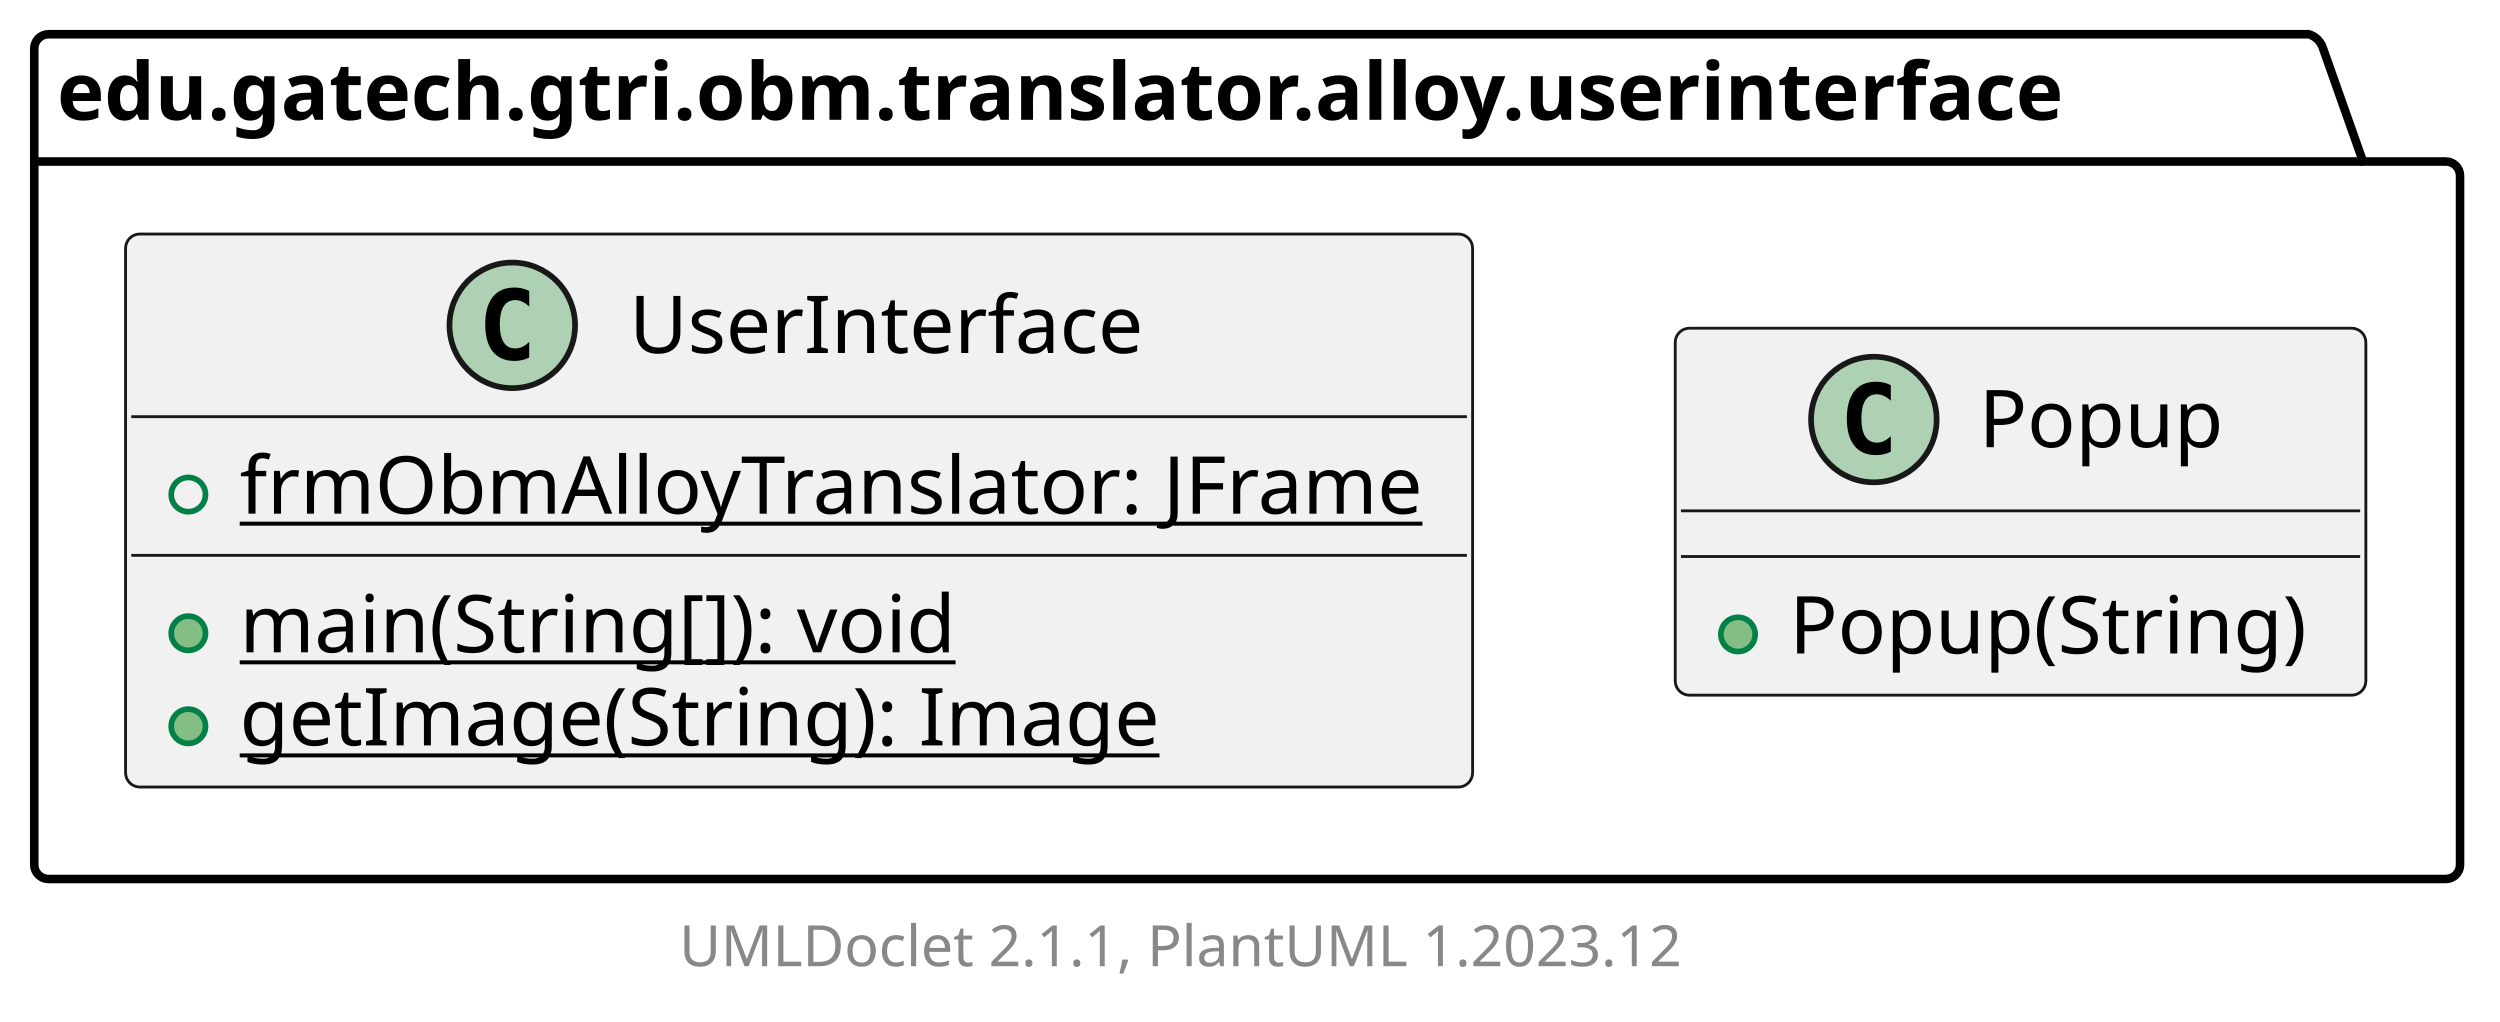
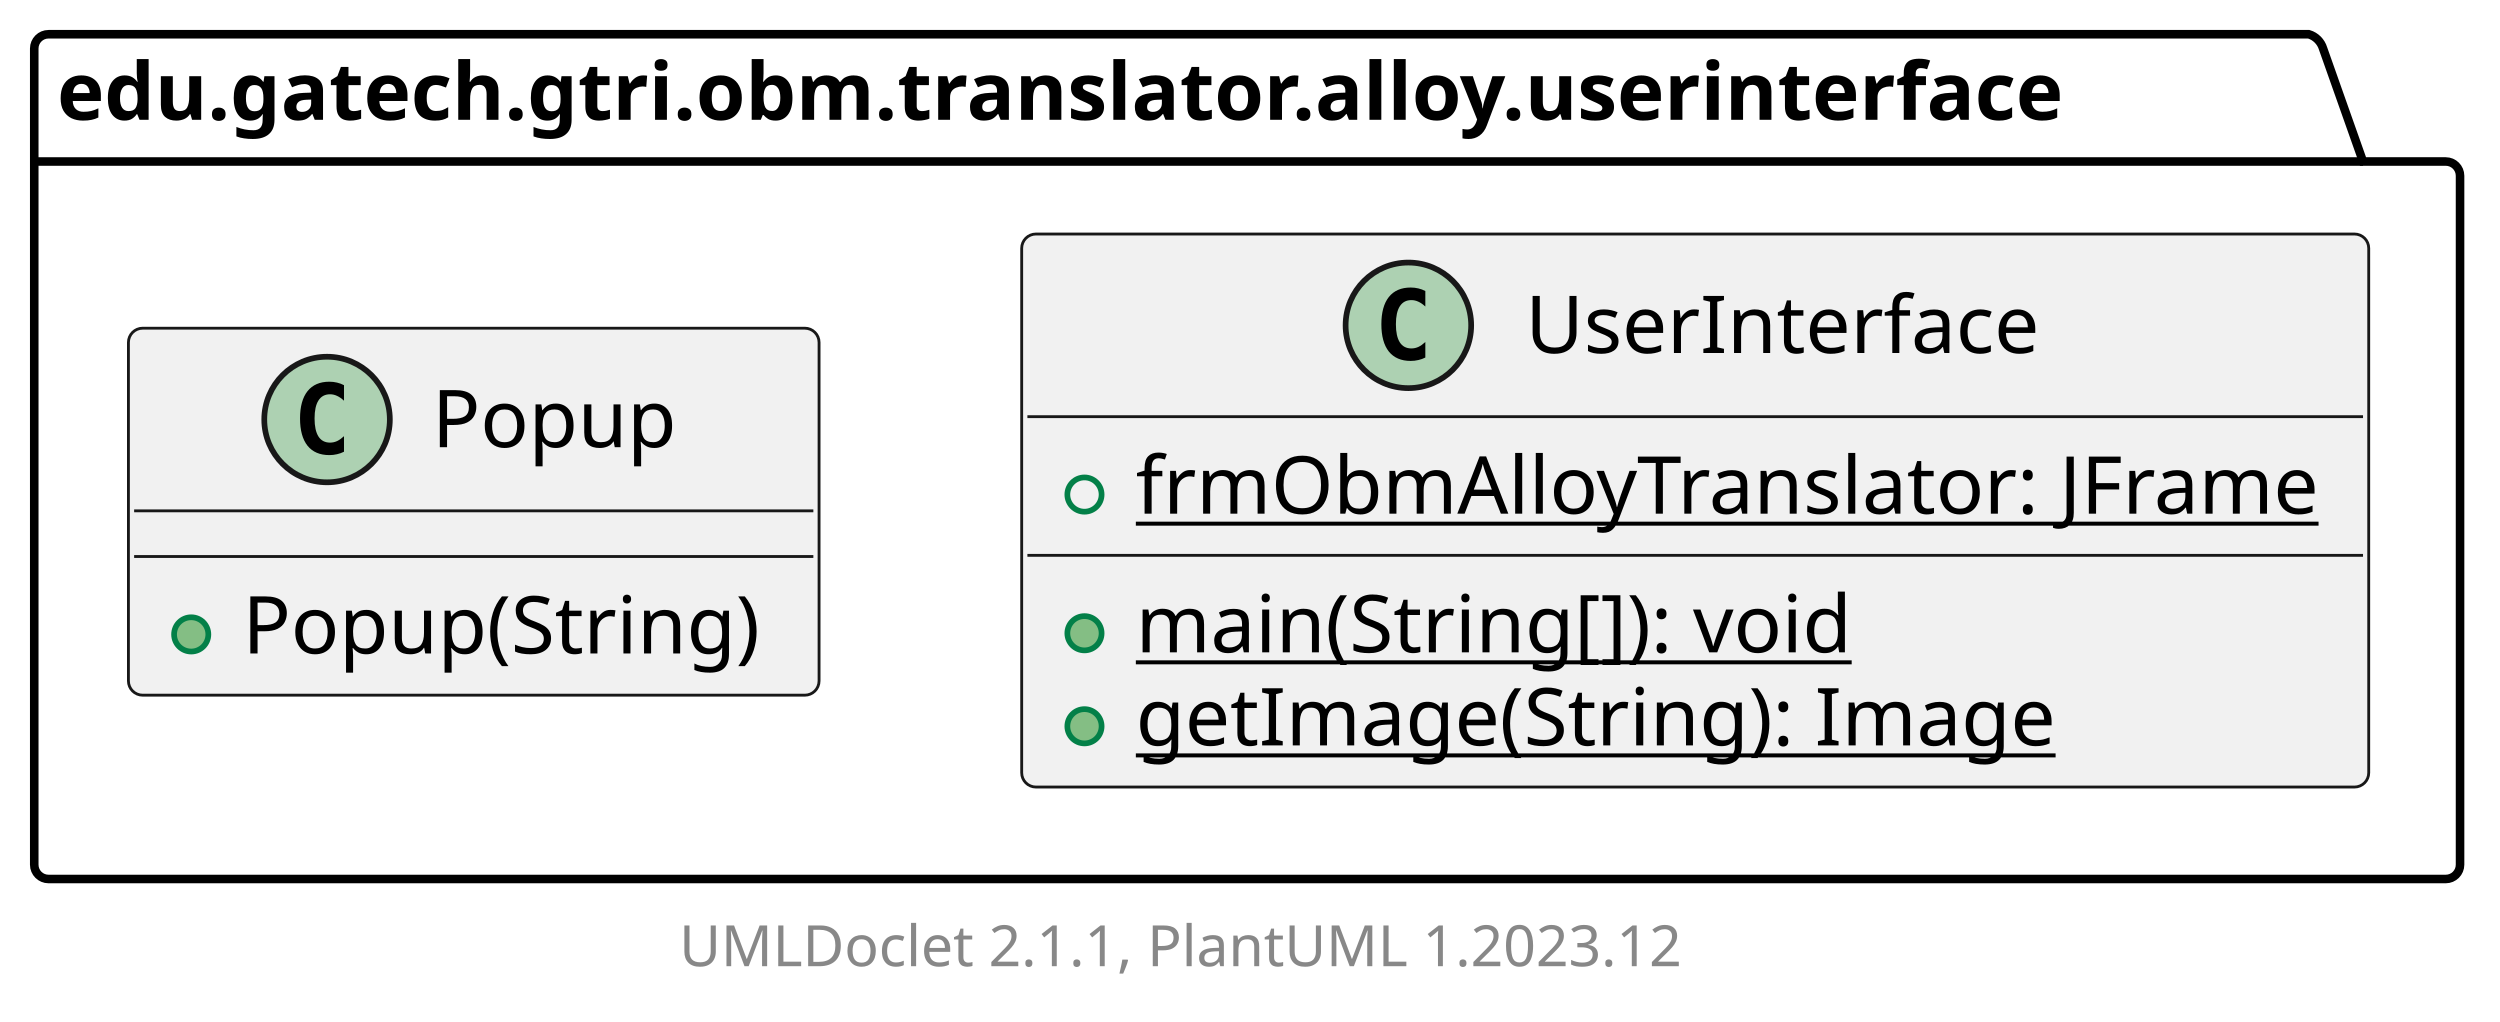
<svg xmlns="http://www.w3.org/2000/svg" xmlns:xlink="http://www.w3.org/1999/xlink" contentStyleType="text/css" height="179px" preserveAspectRatio="none" style="width:438px;height:179px;background:#FFFFFF;" version="1.1" viewBox="0 0 438 179" width="438px" zoomAndPan="magnify">
  <defs />
  <g>
    <g id="cluster_edu.gatech.gtri.obm.translator.alloy.userinterface">
      <path d="M8.5,6 L404.5,6 A3.75,3.75 0 0 1 407,8.5 L414,28.297 L428.5,28.297 A2.5,2.5 0 0 1 431,30.797 L431,151.5 A2.5,2.5 0 0 1 428.5,154 L8.5,154 A2.5,2.5 0 0 1 6,151.5 L6,8.5 A2.5,2.5 0 0 1 8.5,6 " fill="none" style="stroke:#000000;stroke-width:1.5;" />
      <line style="stroke:#000000;stroke-width:1.5;" x1="6" x2="414" y1="28.297" y2="28.297" />
      <text fill="#000000" font-family="sans-serif" font-size="14" font-weight="bold" lengthAdjust="spacing" textLength="395" x="10" y="20.995">edu.gatech.gtri.obm.translator.alloy.userinterface</text>
    </g>
+     <a href="UserInterface.html" target="_top" title="UserInterface.html" xlink:actuate="onRequest" xlink:href="UserInterface.html" xlink:show="new" xlink:title="UserInterface.html" xlink:type="simple">
+       <g id="elem_UserInterface">
+         <rect codeLine="5" fill="#F1F1F1" height="96.891" id="UserInterface" rx="2.5" ry="2.5" style="stroke:#181818;stroke-width:0.5;" width="236" x="179" y="41" />
+         <ellipse cx="246.75" cy="57" fill="#ADD1B2" rx="11" ry="11" style="stroke:#181818;stroke-width:1.0;" />
+         <path d="M249.719,62.641 Q249.141,62.938 248.5,63.078 Q247.859,63.234 247.156,63.234 Q244.656,63.234 243.328,61.594 Q242.016,59.938 242.016,56.812 Q242.016,53.688 243.328,52.031 Q244.656,50.375 247.156,50.375 Q247.859,50.375 248.5,50.531 Q249.156,50.688 249.719,50.984 L249.719,53.703 Q249.094,53.125 248.5,52.859 Q247.906,52.578 247.281,52.578 Q245.938,52.578 245.25,53.656 Q244.562,54.719 244.562,56.812 Q244.562,58.906 245.25,59.984 Q245.938,61.047 247.281,61.047 Q247.906,61.047 248.5,60.781 Q249.094,60.5 249.719,59.922 L249.719,62.641 Z " fill="#000000" />
+         <text fill="#000000" font-family="sans-serif" font-size="14" lengthAdjust="spacing" textLength="92" x="267.25" y="61.847">UserInterface</text>
+         <line style="stroke:#181818;stroke-width:0.5;" x1="180" x2="414" y1="73" y2="73" />
+         <ellipse cx="190" cy="86.648" fill="none" rx="3" ry="3" style="stroke:#038048;stroke-width:1.0;" />
+         <text fill="#000000" font-family="sans-serif" font-size="14" lengthAdjust="spacing" text-decoration="underline" textLength="210" x="199" y="89.995">frmObmAlloyTranslator: JFrame</text>
+         <line style="stroke:#181818;stroke-width:0.5;" x1="180" x2="414" y1="97.297" y2="97.297" />
+         <ellipse cx="190" cy="110.945" fill="#84BE84" rx="3" ry="3" style="stroke:#038048;stroke-width:1.0;" />
+         <text fill="#000000" font-family="sans-serif" font-size="14" lengthAdjust="spacing" text-decoration="underline" textLength="130" x="199" y="114.292">main(String[]): void</text>
+         <ellipse cx="190" cy="127.242" fill="#84BE84" rx="3" ry="3" style="stroke:#038048;stroke-width:1.0;" />
+         <text fill="#000000" font-family="sans-serif" font-size="14" lengthAdjust="spacing" text-decoration="underline" textLength="166" x="199" y="130.589">getImage(String): Image</text>
+       </g>
+     </a>
    <a href="Popup.html" target="_top" title="Popup.html" xlink:actuate="onRequest" xlink:href="Popup.html" xlink:show="new" xlink:title="Popup.html" xlink:type="simple">
      <g id="elem_Popup">
-         <rect codeLine="5" fill="#F1F1F1" height="64.297" id="Popup" rx="2.5" ry="2.5" style="stroke:#181818;stroke-width:0.5;" width="121" x="293.5" y="57.5" />
-         <ellipse cx="328.3" cy="73.5" fill="#ADD1B2" rx="11" ry="11" style="stroke:#181818;stroke-width:1.0;" />
-         <path d="M331.269,79.141 Q330.691,79.438 330.05,79.578 Q329.409,79.734 328.706,79.734 Q326.206,79.734 324.878,78.094 Q323.566,76.438 323.566,73.312 Q323.566,70.188 324.878,68.531 Q326.206,66.875 328.706,66.875 Q329.409,66.875 330.05,67.031 Q330.706,67.188 331.269,67.484 L331.269,70.203 Q330.644,69.625 330.05,69.359 Q329.456,69.078 328.831,69.078 Q327.488,69.078 326.8,70.156 Q326.113,71.219 326.113,73.312 Q326.113,75.406 326.8,76.484 Q327.488,77.547 328.831,77.547 Q329.456,77.547 330.05,77.281 Q330.644,77 331.269,76.422 L331.269,79.141 Z " fill="#000000" />
-         <text fill="#000000" font-family="sans-serif" font-size="14" lengthAdjust="spacing" textLength="45" x="346.7" y="78.347">Popup</text>
-         <line style="stroke:#181818;stroke-width:0.5;" x1="294.5" x2="413.5" y1="89.5" y2="89.5" />
-         <line style="stroke:#181818;stroke-width:0.5;" x1="294.5" x2="413.5" y1="97.5" y2="97.5" />
-         <ellipse cx="304.5" cy="111.148" fill="#84BE84" rx="3" ry="3" style="stroke:#038048;stroke-width:1.0;" />
-         <text fill="#000000" font-family="sans-serif" font-size="14" lengthAdjust="spacing" textLength="95" x="313.5" y="114.495">Popup(String)</text>
-       </g>
-     </a>
-     <a href="UserInterface.html" target="_top" title="UserInterface.html" xlink:actuate="onRequest" xlink:href="UserInterface.html" xlink:show="new" xlink:title="UserInterface.html" xlink:type="simple">
-       <g id="elem_UserInterface">
-         <rect codeLine="9" fill="#F1F1F1" height="96.891" id="UserInterface" rx="2.5" ry="2.5" style="stroke:#181818;stroke-width:0.5;" width="236" x="22" y="41" />
-         <ellipse cx="89.75" cy="57" fill="#ADD1B2" rx="11" ry="11" style="stroke:#181818;stroke-width:1.0;" />
-         <path d="M92.719,62.641 Q92.141,62.938 91.5,63.078 Q90.859,63.234 90.156,63.234 Q87.656,63.234 86.328,61.594 Q85.016,59.938 85.016,56.812 Q85.016,53.688 86.328,52.031 Q87.656,50.375 90.156,50.375 Q90.859,50.375 91.5,50.531 Q92.156,50.688 92.719,50.984 L92.719,53.703 Q92.094,53.125 91.5,52.859 Q90.906,52.578 90.281,52.578 Q88.938,52.578 88.25,53.656 Q87.562,54.719 87.562,56.812 Q87.562,58.906 88.25,59.984 Q88.938,61.047 90.281,61.047 Q90.906,61.047 91.5,60.781 Q92.094,60.5 92.719,59.922 L92.719,62.641 Z " fill="#000000" />
-         <text fill="#000000" font-family="sans-serif" font-size="14" lengthAdjust="spacing" textLength="92" x="110.25" y="61.847">UserInterface</text>
-         <line style="stroke:#181818;stroke-width:0.5;" x1="23" x2="257" y1="73" y2="73" />
-         <ellipse cx="33" cy="86.648" fill="none" rx="3" ry="3" style="stroke:#038048;stroke-width:1.0;" />
-         <text fill="#000000" font-family="sans-serif" font-size="14" lengthAdjust="spacing" text-decoration="underline" textLength="210" x="42" y="89.995">frmObmAlloyTranslator: JFrame</text>
-         <line style="stroke:#181818;stroke-width:0.5;" x1="23" x2="257" y1="97.297" y2="97.297" />
-         <ellipse cx="33" cy="110.945" fill="#84BE84" rx="3" ry="3" style="stroke:#038048;stroke-width:1.0;" />
-         <text fill="#000000" font-family="sans-serif" font-size="14" lengthAdjust="spacing" text-decoration="underline" textLength="130" x="42" y="114.292">main(String[]): void</text>
-         <ellipse cx="33" cy="127.242" fill="#84BE84" rx="3" ry="3" style="stroke:#038048;stroke-width:1.0;" />
-         <text fill="#000000" font-family="sans-serif" font-size="14" lengthAdjust="spacing" text-decoration="underline" textLength="166" x="42" y="130.589">getImage(String): Image</text>
+         <rect codeLine="11" fill="#F1F1F1" height="64.297" id="Popup" rx="2.5" ry="2.5" style="stroke:#181818;stroke-width:0.5;" width="121" x="22.5" y="57.5" />
+         <ellipse cx="57.3" cy="73.5" fill="#ADD1B2" rx="11" ry="11" style="stroke:#181818;stroke-width:1.0;" />
+         <path d="M60.269,79.141 Q59.691,79.438 59.05,79.578 Q58.409,79.734 57.706,79.734 Q55.206,79.734 53.878,78.094 Q52.566,76.438 52.566,73.312 Q52.566,70.188 53.878,68.531 Q55.206,66.875 57.706,66.875 Q58.409,66.875 59.05,67.031 Q59.706,67.188 60.269,67.484 L60.269,70.203 Q59.644,69.625 59.05,69.359 Q58.456,69.078 57.831,69.078 Q56.487,69.078 55.8,70.156 Q55.112,71.219 55.112,73.312 Q55.112,75.406 55.8,76.484 Q56.487,77.547 57.831,77.547 Q58.456,77.547 59.05,77.281 Q59.644,77 60.269,76.422 L60.269,79.141 Z " fill="#000000" />
+         <text fill="#000000" font-family="sans-serif" font-size="14" lengthAdjust="spacing" textLength="45" x="75.7" y="78.347">Popup</text>
+         <line style="stroke:#181818;stroke-width:0.5;" x1="23.5" x2="142.5" y1="89.5" y2="89.5" />
+         <line style="stroke:#181818;stroke-width:0.5;" x1="23.5" x2="142.5" y1="97.5" y2="97.5" />
+         <ellipse cx="33.5" cy="111.148" fill="#84BE84" rx="3" ry="3" style="stroke:#038048;stroke-width:1.0;" />
+         <text fill="#000000" font-family="sans-serif" font-size="14" lengthAdjust="spacing" textLength="95" x="42.5" y="114.495">Popup(String)</text>
      </g>
    </a>
    <text fill="#888888" font-family="sans-serif" font-size="10" lengthAdjust="spacing" textLength="186" x="119" y="169.282">UMLDoclet 2.1.1, PlantUML 1.2023.12</text>
  </g>
</svg>
